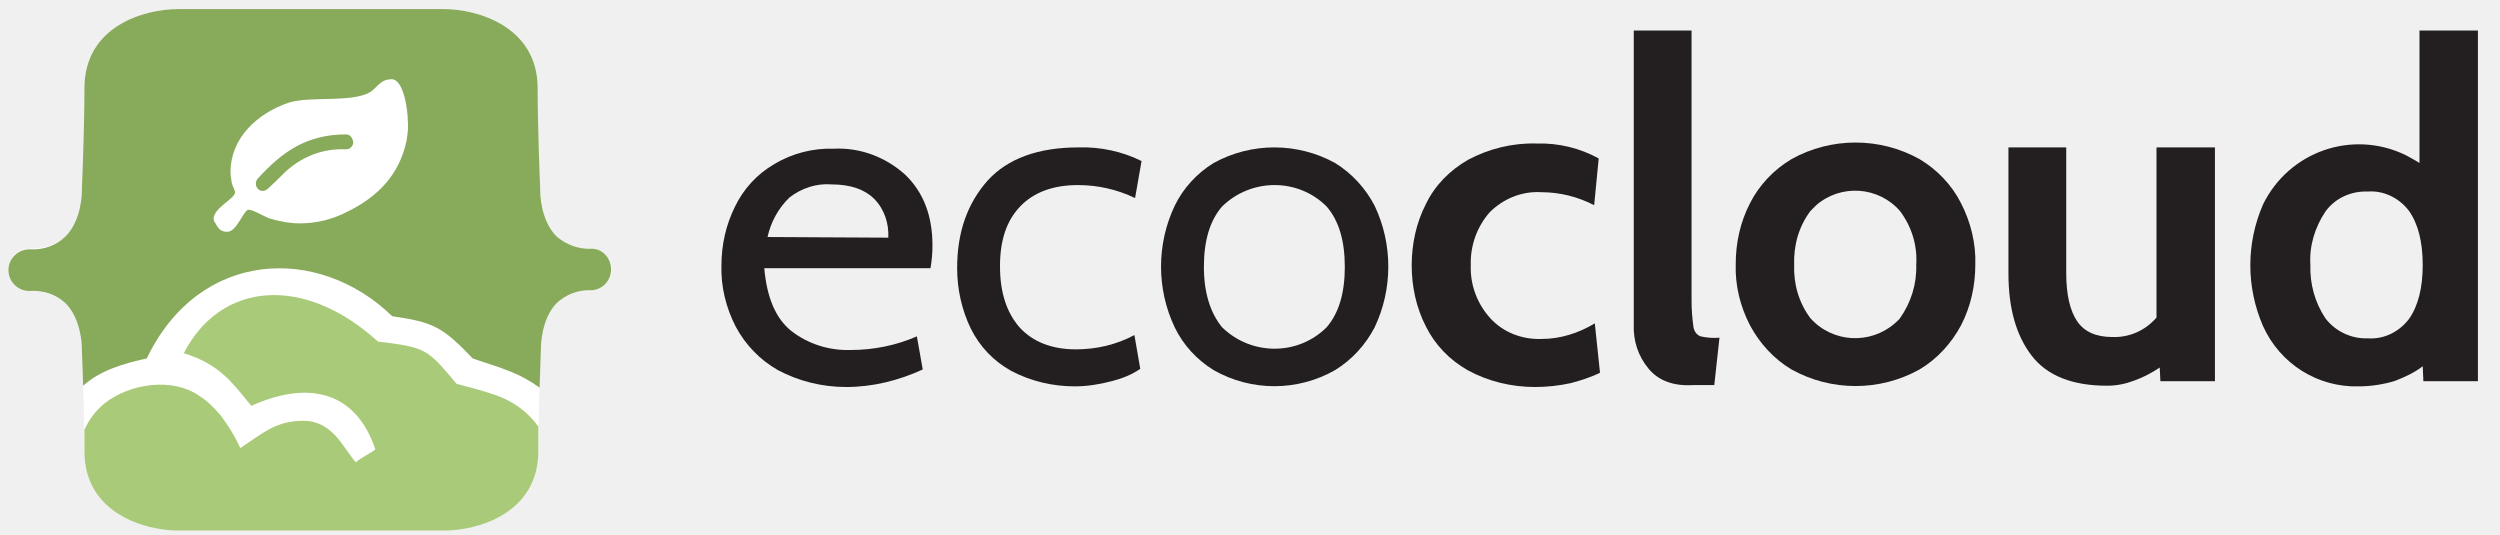
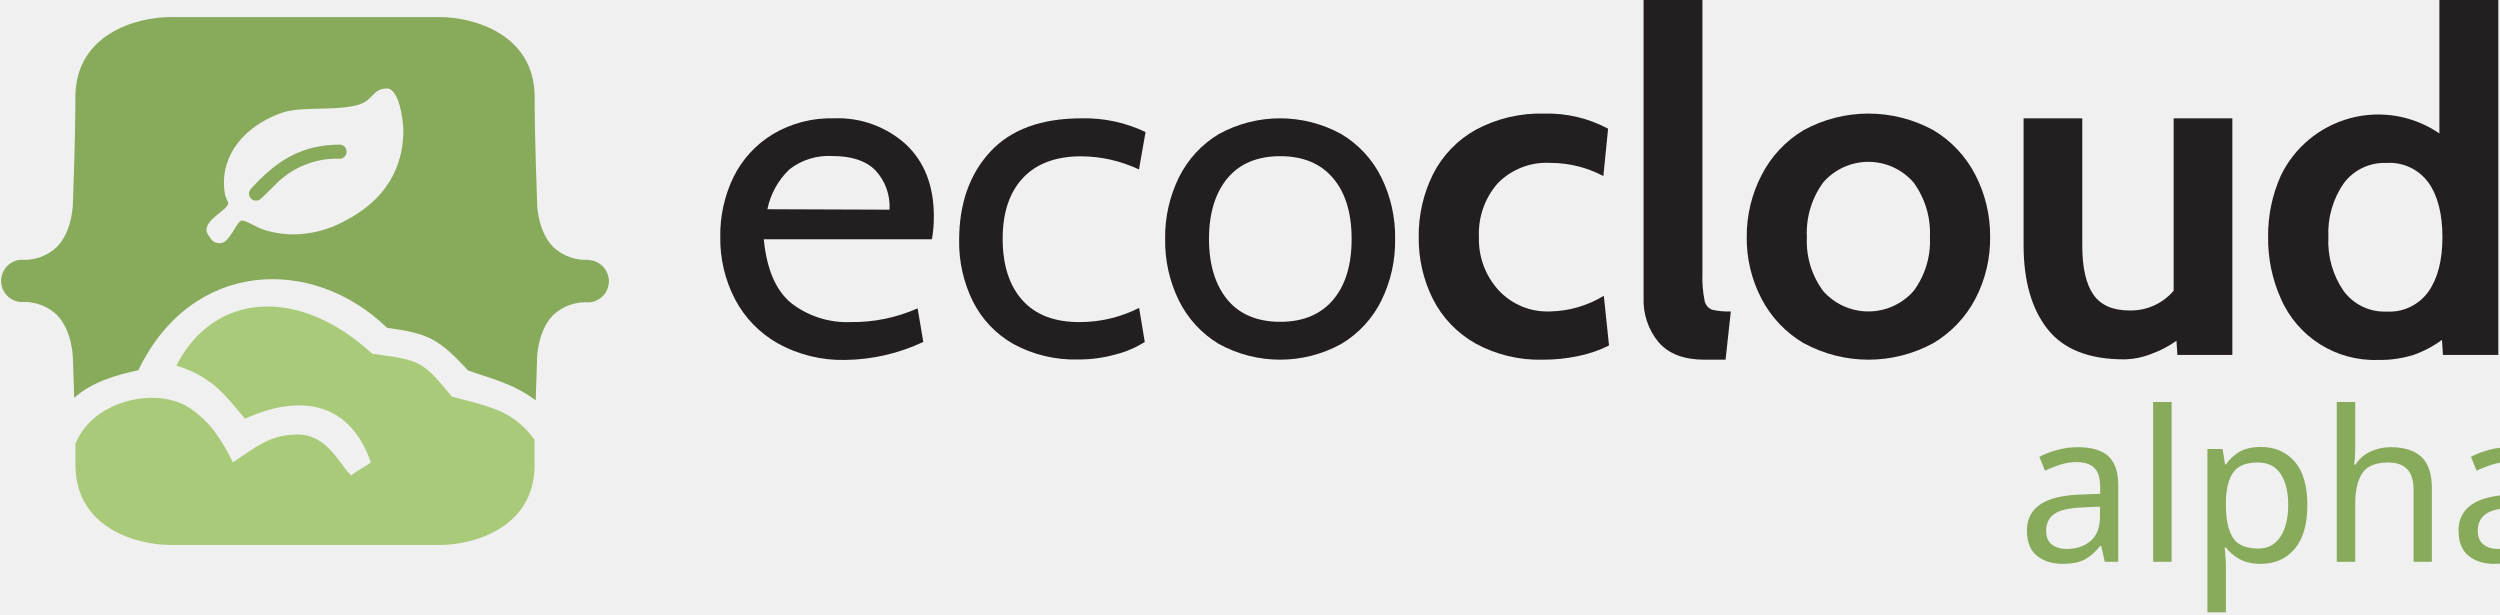
- <svg xmlns="http://www.w3.org/2000/svg" version="1.1" x="0px" y="0px" viewBox="0 0 385 82.3" style="enable-background:new 0 0 385 82.3;" xml:space="preserve">
-   <style type="text/css">
- 	.st0{fill:#FFFFFF;}
- 	.st1{fill:#231F20;}
- 	.st2{fill:#88AA5B;}
- 	.st3{fill:#A9CB79;}
- </style>
-   <g id="Layer_1">
-     <path class="st0" d="M90.9,38.3c-2.4,0-3.9-0.6-5.2-1.9c-2.5-2.5-2.5-6.8-2.5-6.8l0-0.1l0-0.1c0-0.1-0.4-9.3-0.4-15.8   c0-9.6-9.4-12.2-14.4-12.2H27.4c-5,0-14.4,2.5-14.4,12.2c0,6.6-0.4,15.8-0.4,15.8l0,0.1l0,0.1c0,0,0,4.3-2.5,6.8   c-1.3,1.3-3.3,1.9-5.6,1.9c-1.8,0-3.2,1.4-3.2,3.2s1.4,3.2,3.2,3.2c2.4,0,4.3,0.6,5.6,1.9c2.5,2.5,2.5,6.8,2.5,6.8l0,0.1l0,0.1   c0,0.1,0.4,9.3,0.4,15.8c0,9.6,9.4,12.2,14.4,12.2h41.1c5,0,14.4-2.5,14.4-12.2c0-6.6,0.4-15.8,0.4-15.8l0-0.1l0-0.1   c0,0,0-4.3,2.5-6.8c1.3-1.3,2.9-1.9,5.2-1.9c1.8,0,3.2-1.4,3.2-3.2S92.7,38.3,90.9,38.3z" />
-     <path class="st1" d="M119.8,57c-2.8-1.6-5-3.9-6.5-6.7c-1.5-2.9-2.3-6.2-2.2-9.4c0-3.2,0.7-6.3,2.1-9.1c1.3-2.7,3.4-5,6-6.5   c2.8-1.7,6-2.5,9.2-2.4c4.1-0.2,8,1.3,11,4c2.8,2.7,4.2,6.3,4.2,10.9c0,1.2-0.1,2.3-0.3,3.5h-25.6c0.4,4.6,1.8,7.8,4.2,9.7   c2.6,2,5.8,3,9.1,2.9c3.5,0,7-0.7,10.2-2.1l0.9,5.1c-3.7,1.7-7.7,2.7-11.8,2.7C126.6,59.6,123,58.7,119.8,57z M136.8,36.6   c0.1-2.2-0.6-4.4-2.2-6c-1.4-1.4-3.6-2.2-6.5-2.2c-2.4-0.2-4.7,0.6-6.5,2c-1.7,1.6-2.9,3.8-3.4,6.1L136.8,36.6z" />
-     <path class="st1" d="M155.7,57.1c-2.7-1.5-4.8-3.7-6.2-6.5c-1.4-2.9-2.1-6.1-2.1-9.3c0-5.6,1.6-10,4.7-13.5c3.1-3.4,7.8-5.1,14-5.1   c3.3-0.1,6.7,0.6,9.7,2.1l-1,5.7c-2.7-1.3-5.7-2-8.8-2c-3.8,0-6.8,1.1-8.9,3.3S154,37,154,41c0,4,1,7.1,3,9.4   c2,2.2,4.9,3.4,8.7,3.4c3.1,0,6.2-0.7,9-2.2l0.9,5.2c-1.3,0.9-2.8,1.5-4.4,1.9c-1.9,0.5-3.8,0.8-5.7,0.8   C162.1,59.5,158.7,58.7,155.7,57.1z" />
-     <path class="st1" d="M186.9,57c-2.6-1.6-4.7-3.9-6-6.6c-2.8-5.9-2.8-12.8,0-18.7c1.3-2.7,3.4-5,6-6.6c5.8-3.2,12.9-3.2,18.7,0   c2.6,1.6,4.7,3.9,6.1,6.6c2.8,5.9,2.8,12.8,0,18.7c-1.4,2.7-3.5,5-6.1,6.6C199.8,60.3,192.7,60.3,186.9,57z M204.3,50.4   c1.9-2.2,2.8-5.3,2.8-9.3c0-4-0.9-7.1-2.8-9.3c-4.4-4.4-11.6-4.4-16.1,0c-1.9,2.2-2.8,5.3-2.8,9.3c0,4,1,7.1,2.8,9.3   C192.7,54.8,199.9,54.8,204.3,50.4z" />
-     <path class="st1" d="M226,57c-2.8-1.6-5-3.9-6.4-6.7c-1.5-2.9-2.2-6.2-2.2-9.4c0-3.3,0.7-6.6,2.2-9.5c1.4-2.9,3.7-5.2,6.5-6.8   c3.2-1.7,6.8-2.6,10.5-2.5c3.4-0.1,6.7,0.7,9.6,2.3l-0.7,7.2c-2.5-1.3-5.3-2-8.1-2c-3-0.2-5.9,1-8,3.1c-2,2.3-3,5.2-2.9,8.2   c-0.1,3,1,5.9,3,8.1c2,2.2,4.9,3.3,7.9,3.2c2.9,0,5.7-0.9,8.2-2.4l0.8,7.6c-1.4,0.7-3,1.2-4.5,1.6c-1.8,0.4-3.7,0.6-5.5,0.6   C232.7,59.6,229.1,58.7,226,57z" />
-     <path class="st1" d="M253.9,56.8c-1.6-1.9-2.4-4.3-2.3-6.8V4.7h8.9v41.6c0,1.4,0.1,2.7,0.3,4.1c0.1,0.6,0.5,1.2,1.1,1.4   c0.9,0.2,1.9,0.3,2.9,0.2l-0.8,7.3h-3.2C257.7,59.5,255.4,58.6,253.9,56.8z" />
-     <path class="st1" d="M275.9,56.9c-2.7-1.6-4.9-4-6.4-6.8c-1.5-2.9-2.3-6.1-2.2-9.4c0-3.3,0.7-6.5,2.2-9.4c1.4-2.8,3.7-5.2,6.4-6.8   c6.1-3.4,13.6-3.4,19.7,0c2.7,1.6,5,4,6.4,6.8c1.5,2.9,2.3,6.2,2.2,9.4c0,3.3-0.7,6.5-2.2,9.4c-1.5,2.8-3.7,5.2-6.4,6.8   C289.5,60.3,282,60.3,275.9,56.9z M292.6,49c1.7-2.4,2.6-5.3,2.5-8.2c0.2-3-0.7-5.9-2.5-8.3c-3.3-3.8-9.1-4.2-12.9-0.9   c-0.3,0.3-0.6,0.6-0.9,0.9c-1.8,2.4-2.6,5.3-2.5,8.3c-0.1,2.9,0.7,5.8,2.5,8.2c3.4,3.8,9.2,4.1,13,0.8   C292.1,49.5,292.4,49.3,292.6,49z" />
-     <path class="st1" d="M341.1,22.7v36h-8.4l-0.1-2.1c-1.2,0.8-2.5,1.5-3.9,2c-1.3,0.5-2.7,0.8-4.2,0.8c-5.3,0-9.2-1.5-11.6-4.6   c-2.4-3.1-3.6-7.3-3.6-12.7V22.7h8.9v19.4c0,3.3,0.6,5.8,1.7,7.4c1.1,1.6,2.9,2.4,5.4,2.4c2.6,0.1,5.1-1,6.8-3V22.7H341.1z" />
-     <path class="st1" d="M381.6,4.7v54h-8.4l-0.1-2.3c-1.3,1-2.8,1.7-4.4,2.3c-1.7,0.5-3.6,0.8-5.4,0.8c-6.4,0.2-12.2-3.5-14.8-9.3   c-2.6-6-2.6-12.7,0-18.7c4-8.2,13.8-11.6,22-7.6c0.7,0.4,1.5,0.8,2.1,1.2V4.7H381.6z M371,49.1c1.4-2,2.1-4.8,2.1-8.3   c0-3.5-0.7-6.3-2.1-8.3c-1.5-2-3.9-3.2-6.4-3c-2.5-0.1-5,1-6.5,3.1c-1.6,2.4-2.5,5.3-2.3,8.2c-0.1,2.9,0.7,5.8,2.3,8.2   c1.5,2,4,3.2,6.5,3.1C367.1,52.3,369.5,51.1,371,49.1z" />
-     <g>
-       <path class="st2" d="M91.1,38.3c-2,0.1-3.9-0.6-5.4-1.9c-2.5-2.5-2.5-6.8-2.5-6.8v-0.2c0-0.1-0.4-9.3-0.4-15.8    c0-9.6-9.4-12.2-14.4-12.2H27.4c-5,0-14.4,2.5-14.4,12.2c0,6.6-0.4,15.8-0.4,15.8v0.2c0,0,0,4.3-2.5,6.8c-1.4,1.4-3.4,2.1-5.4,2    c-1.8-0.1-3.3,1.3-3.4,3c-0.1,1.8,1.3,3.3,3,3.4c0.1,0,0.2,0,0.4,0c2-0.1,3.9,0.5,5.4,1.9c2.5,2.5,2.5,6.8,2.5,6.8v0.2    c0,0.1,0.1,2.4,0.2,5.7c2.7-2.4,6.2-3.4,9.8-4.2c8.1-16.9,26.5-17.5,37.8-6.5c6.4,0.9,7.8,1.7,12.4,6.5c2,0.7,4.1,1.3,6,2.1    c1.5,0.6,2.9,1.4,4.3,2.4c0.1-3.4,0.2-6,0.2-6v-0.2c0,0,0-4.3,2.4-6.8c1.5-1.4,3.4-2.1,5.4-2c1.8-0.1,3.1-1.6,3-3.4    C94,39.6,92.7,38.3,91.1,38.3L91.1,38.3z M62.6,21.7c-1.1,5.2-4.4,8.6-9.1,10.9c-2.3,1.2-4.8,1.8-7.3,1.8c-1.6,0-3.2-0.3-4.8-0.8    c-0.8-0.3-2.4-1.3-3.1-1.3c-0.8,0-1.8,3.4-3.3,3.4c-1,0-1.4-0.5-1.8-1.3c-0.2-0.2-0.3-0.5-0.3-0.7c0-1.7,3.3-3.1,3.3-4.1    c0-0.2-0.4-1-0.5-1.4c-0.1-0.6-0.2-1.2-0.2-1.7c0-5.3,4.2-9.1,9-10.7c3.4-1.1,10.7,0.2,13-2c0.9-0.8,1.4-1.6,2.8-1.6    c1.9,0,2.5,4.9,2.5,6.3C62.9,19.6,62.8,20.6,62.6,21.7z" />
-       <path class="st3" d="M46.7,64.8c-4.2,0-6.2,1.9-9.7,4.2c-0.8-1.8-1.8-3.4-3-5c-1-1.2-2.1-2.3-3.4-3.1c-3.9-2.7-10.5-2-14.6,1.3    c-1.3,1.1-2.3,2.4-3,4c0,1.1,0,2.2,0,3.3c0,9.6,9.4,12.2,14.4,12.2h41.1c5,0,14.4-2.6,14.4-12.2c0-1.2,0-2.5,0-3.8    c-1.6-2.3-4-4-6.7-4.9c-2-0.7-4.1-1.2-5.9-1.7c-4.5-5.4-4.7-5.6-12.1-6.5C46.9,42.3,34,43.3,28.3,54.4c5.6,1.7,7.6,4.7,10.4,8.1    c9.1-4.1,16.2-2,19.1,6.7c-0.7,0.6-2.1,1.2-3,2C52.9,69.1,51.3,64.8,46.7,64.8z" />
-       <path class="st2" d="M53.3,20.7c-5.9,0-9.7,2.5-13.6,6.8c-0.2,0.2-0.3,0.5-0.3,0.8c0,0.6,0.5,1.1,1,1.1c0.3,0,0.6-0.1,0.8-0.3    c0.8-0.7,1.6-1.5,2.4-2.3c2.6-2.6,6.1-4,9.7-3.8c0.6,0,1.1-0.5,1.1-1.1C54.3,21.2,53.9,20.7,53.3,20.7    C53.3,20.7,53.3,20.7,53.3,20.7z" />
+ <svg xmlns="http://www.w3.org/2000/svg" viewBox="0 0 380.34 93.47">
+   <defs>
+     <style>.cls-1,.cls-4{fill:#88aa5b;}.cls-2{fill:#231f20;}.cls-3{fill:#a9cb79;}.cls-4{font-size:32px;font-family:Cabin-Regular, Cabin;}</style>
+   </defs>
+   <g id="Layer_2" data-name="Layer 2">
+     <g id="Layer_1-2" data-name="Layer 1">
+       <path class="cls-1" d="M89.59,39.52a7.24,7.24,0,0,1-5.41-1.92c-2.48-2.51-2.48-6.77-2.47-6.8v-.19c0-.09-.37-9.27-.37-15.84,0-9.63-9.42-12.17-14.4-12.17H25.87c-5,0-14.4,2.54-14.4,12.17,0,6.56-.37,15.75-.37,15.84v.19s0,4.3-2.46,6.78a7.19,7.19,0,0,1-5.43,1.94,3.22,3.22,0,0,0,0,6.43,7.24,7.24,0,0,1,5.41,1.92c2.48,2.51,2.48,6.78,2.48,6.8v.2s.1,2.44.19,5.65c2.74-2.41,6.23-3.44,9.76-4.2,8.11-16.86,26.47-17.47,37.83-6.45,6.38.88,7.82,1.66,12.35,6.5,2,.7,4.07,1.29,6,2.11A19.47,19.47,0,0,1,81.5,60.9c.1-3.4.2-6,.2-6v-.19s0-4.29,2.45-6.77A7.19,7.19,0,0,1,89.59,46a3.22,3.22,0,0,0,0-6.43ZM61.07,23C60,28.16,56.65,31.54,52,33.85a16.37,16.37,0,0,1-7.33,1.81,15,15,0,0,1-4.78-.79c-.81-.27-2.41-1.32-3.08-1.32C36,33.55,35,37,33.5,37c-1.06,0-1.37-.52-1.83-1.29a1.25,1.25,0,0,1-.26-.73c0-1.74,3.31-3.1,3.31-4.07,0-.15-.44-1-.5-1.37a10.14,10.14,0,0,1-.15-1.74c0-5.33,4.23-9.13,9-10.7,3.43-1.14,10.73.18,13-2,.92-.85,1.37-1.64,2.78-1.64,1.89,0,2.51,4.91,2.51,6.33A16.86,16.86,0,0,1,61.07,23Z" />
+       <path class="cls-2" d="M118.33,52.24a16.58,16.58,0,0,1-6.52-6.74,19.91,19.91,0,0,1-2.23-9.43,20.21,20.21,0,0,1,2-9.11,15.76,15.76,0,0,1,6-6.55A17.28,17.28,0,0,1,126.86,18a15.39,15.39,0,0,1,11,4q4.22,4,4.21,10.94a19.39,19.39,0,0,1-.29,3.46H116.2q.66,6.84,4.18,9.72A13.88,13.88,0,0,0,129.45,49a24.31,24.31,0,0,0,10.15-2.09l.87,5.11a28.8,28.8,0,0,1-11.81,2.74A20.31,20.31,0,0,1,118.33,52.24Zm17-20.34a8.08,8.08,0,0,0-2.16-6q-2.16-2.16-6.48-2.16a9.71,9.71,0,0,0-6.56,2,11.47,11.47,0,0,0-3.38,6.09Z" />
+       <path class="cls-2" d="M154.18,52.34A15.39,15.39,0,0,1,148,45.83a20.29,20.29,0,0,1-2.08-9.25q0-8.35,4.71-13.47t14-5.11a21.38,21.38,0,0,1,9.65,2.09l-1,5.69a20.84,20.84,0,0,0-8.79-2q-5.76,0-8.85,3.28t-3.1,9.25q0,6,3,9.36T164.3,49a19.88,19.88,0,0,0,9-2.16l.86,5.19a15.29,15.29,0,0,1-4.35,1.87,20.7,20.7,0,0,1-5.73.79A19.51,19.51,0,0,1,154.18,52.34Z" />
+       <path class="cls-2" d="M185.4,52.31a15.9,15.9,0,0,1-6.05-6.59,20.51,20.51,0,0,1-2.09-9.36A20.51,20.51,0,0,1,179.35,27a15.9,15.9,0,0,1,6.05-6.59,19.3,19.3,0,0,1,18.68,0A15.84,15.84,0,0,1,210.16,27a20.51,20.51,0,0,1,2.09,9.36,20.51,20.51,0,0,1-2.09,9.36,15.84,15.84,0,0,1-6.08,6.59,19.3,19.3,0,0,1-18.68,0Zm17.38-6.66q2.85-3.32,2.85-9.29t-2.85-9.29c-1.89-2.21-4.57-3.31-8-3.31s-6.14,1.1-8,3.31-2.85,5.31-2.85,9.29,1,7.08,2.85,9.29,4.57,3.31,8,3.31S200.89,47.86,202.78,45.65Z" />
+       <path class="cls-2" d="M224.45,52.24A16.13,16.13,0,0,1,218,45.5a20.48,20.48,0,0,1-2.16-9.43A20.91,20.91,0,0,1,218,26.53a16.06,16.06,0,0,1,6.48-6.77A20.82,20.82,0,0,1,235,17.28a19.46,19.46,0,0,1,9.65,2.3l-.72,7.2a17.34,17.34,0,0,0-8.06-2,10.4,10.4,0,0,0-8,3.09A11.58,11.58,0,0,0,225,36.07a11.47,11.47,0,0,0,3,8.1,10.13,10.13,0,0,0,7.84,3.21A16.28,16.28,0,0,0,244,45l.79,7.56a18.39,18.39,0,0,1-4.57,1.58,25.29,25.29,0,0,1-5.51.58A20.2,20.2,0,0,1,224.45,52.24Z" />
+       <path class="cls-2" d="M252.35,52.09a10,10,0,0,1-2.3-6.8V0H259V41.62a17.26,17.26,0,0,0,.32,4.06,1.82,1.82,0,0,0,1.15,1.44,10.86,10.86,0,0,0,2.85.26l-.8,7.34h-3.24Q254.66,54.72,252.35,52.09Z" />
+       <path class="cls-2" d="M274.38,52.2a17,17,0,0,1-6.4-6.77,19.78,19.78,0,0,1-2.24-9.36A20.21,20.21,0,0,1,268,26.64a16.86,16.86,0,0,1,6.4-6.84,20.57,20.57,0,0,1,19.73,0,16.89,16.89,0,0,1,6.41,6.84,20.2,20.2,0,0,1,2.23,9.43,19.78,19.78,0,0,1-2.23,9.36,17,17,0,0,1-6.41,6.77,20.57,20.57,0,0,1-19.73,0Zm16.74-7.92a12.7,12.7,0,0,0,2.49-8.21,13,13,0,0,0-2.49-8.31,9.1,9.1,0,0,0-13.75,0,13,13,0,0,0-2.48,8.31,12.76,12.76,0,0,0,2.48,8.21,9.17,9.17,0,0,0,13.75,0Z" />
+       <path class="cls-2" d="M339.62,18V54h-8.36l-.14-2.16a15.78,15.78,0,0,1-3.82,2,11.67,11.67,0,0,1-4.17.83q-8,0-11.63-4.61t-3.64-12.74V18h8.93V37.37c0,3.36.57,5.84,1.69,7.45s2.94,2.41,5.44,2.41a8.52,8.52,0,0,0,6.77-3V18Z" />
+       <path class="cls-2" d="M380.08,0V54h-8.42l-.15-2.3A16.14,16.14,0,0,1,367.16,54a16.93,16.93,0,0,1-5.37.76A15.53,15.53,0,0,1,347,45.43a22.3,22.3,0,0,1-1.94-9.36A22.3,22.3,0,0,1,347,26.71a16.46,16.46,0,0,1,24.12-6.41V0ZM369.46,44.35q2.12-3,2.12-8.28t-2.12-8.28a7.29,7.29,0,0,0-6.37-3,7.71,7.71,0,0,0-6.52,3.09,13.29,13.29,0,0,0-2.34,8.21,13.27,13.27,0,0,0,2.34,8.21,7.72,7.72,0,0,0,6.52,3.1A7.27,7.27,0,0,0,369.46,44.35Z" />
+       <path class="cls-3" d="M45.15,66.11C41,66.15,39,68,35.42,70.34a28.42,28.42,0,0,0-3-5,16.6,16.6,0,0,0-3.37-3.14c-3.9-2.74-10.53-2-14.57,1.28a10.47,10.47,0,0,0-3,4c0,1.12,0,2.22,0,3.26,0,9.63,9.42,12.17,14.4,12.17H66.93c5,0,14.4-2.54,14.4-12.17,0-1.21,0-2.51,0-3.83A12.9,12.9,0,0,0,74.64,62c-2-.71-4.08-1.16-5.89-1.66-4.47-5.41-4.75-5.56-12.11-6.51C45.4,43.47,32.51,44.48,26.83,55.62c5.59,1.72,7.59,4.72,10.44,8.08,9.1-4.12,16.16-2,19.15,6.64-.65.56-2.12,1.25-3,2C51.42,70.34,49.77,66.06,45.15,66.11Z" />
+       <path class="cls-1" d="M51.76,22c-5.93,0-9.74,2.48-13.61,6.75a1.07,1.07,0,0,0,1.51,1.51c.82-.74,1.55-1.54,2.36-2.3a13,13,0,0,1,9.74-3.81,1.08,1.08,0,0,0,0-2.15Z" />
+       <text class="cls-4" transform="translate(306.9 85.47)">alpha</text>
    </g>
  </g>
-   <g id="Layer_2">
- </g>
</svg>
